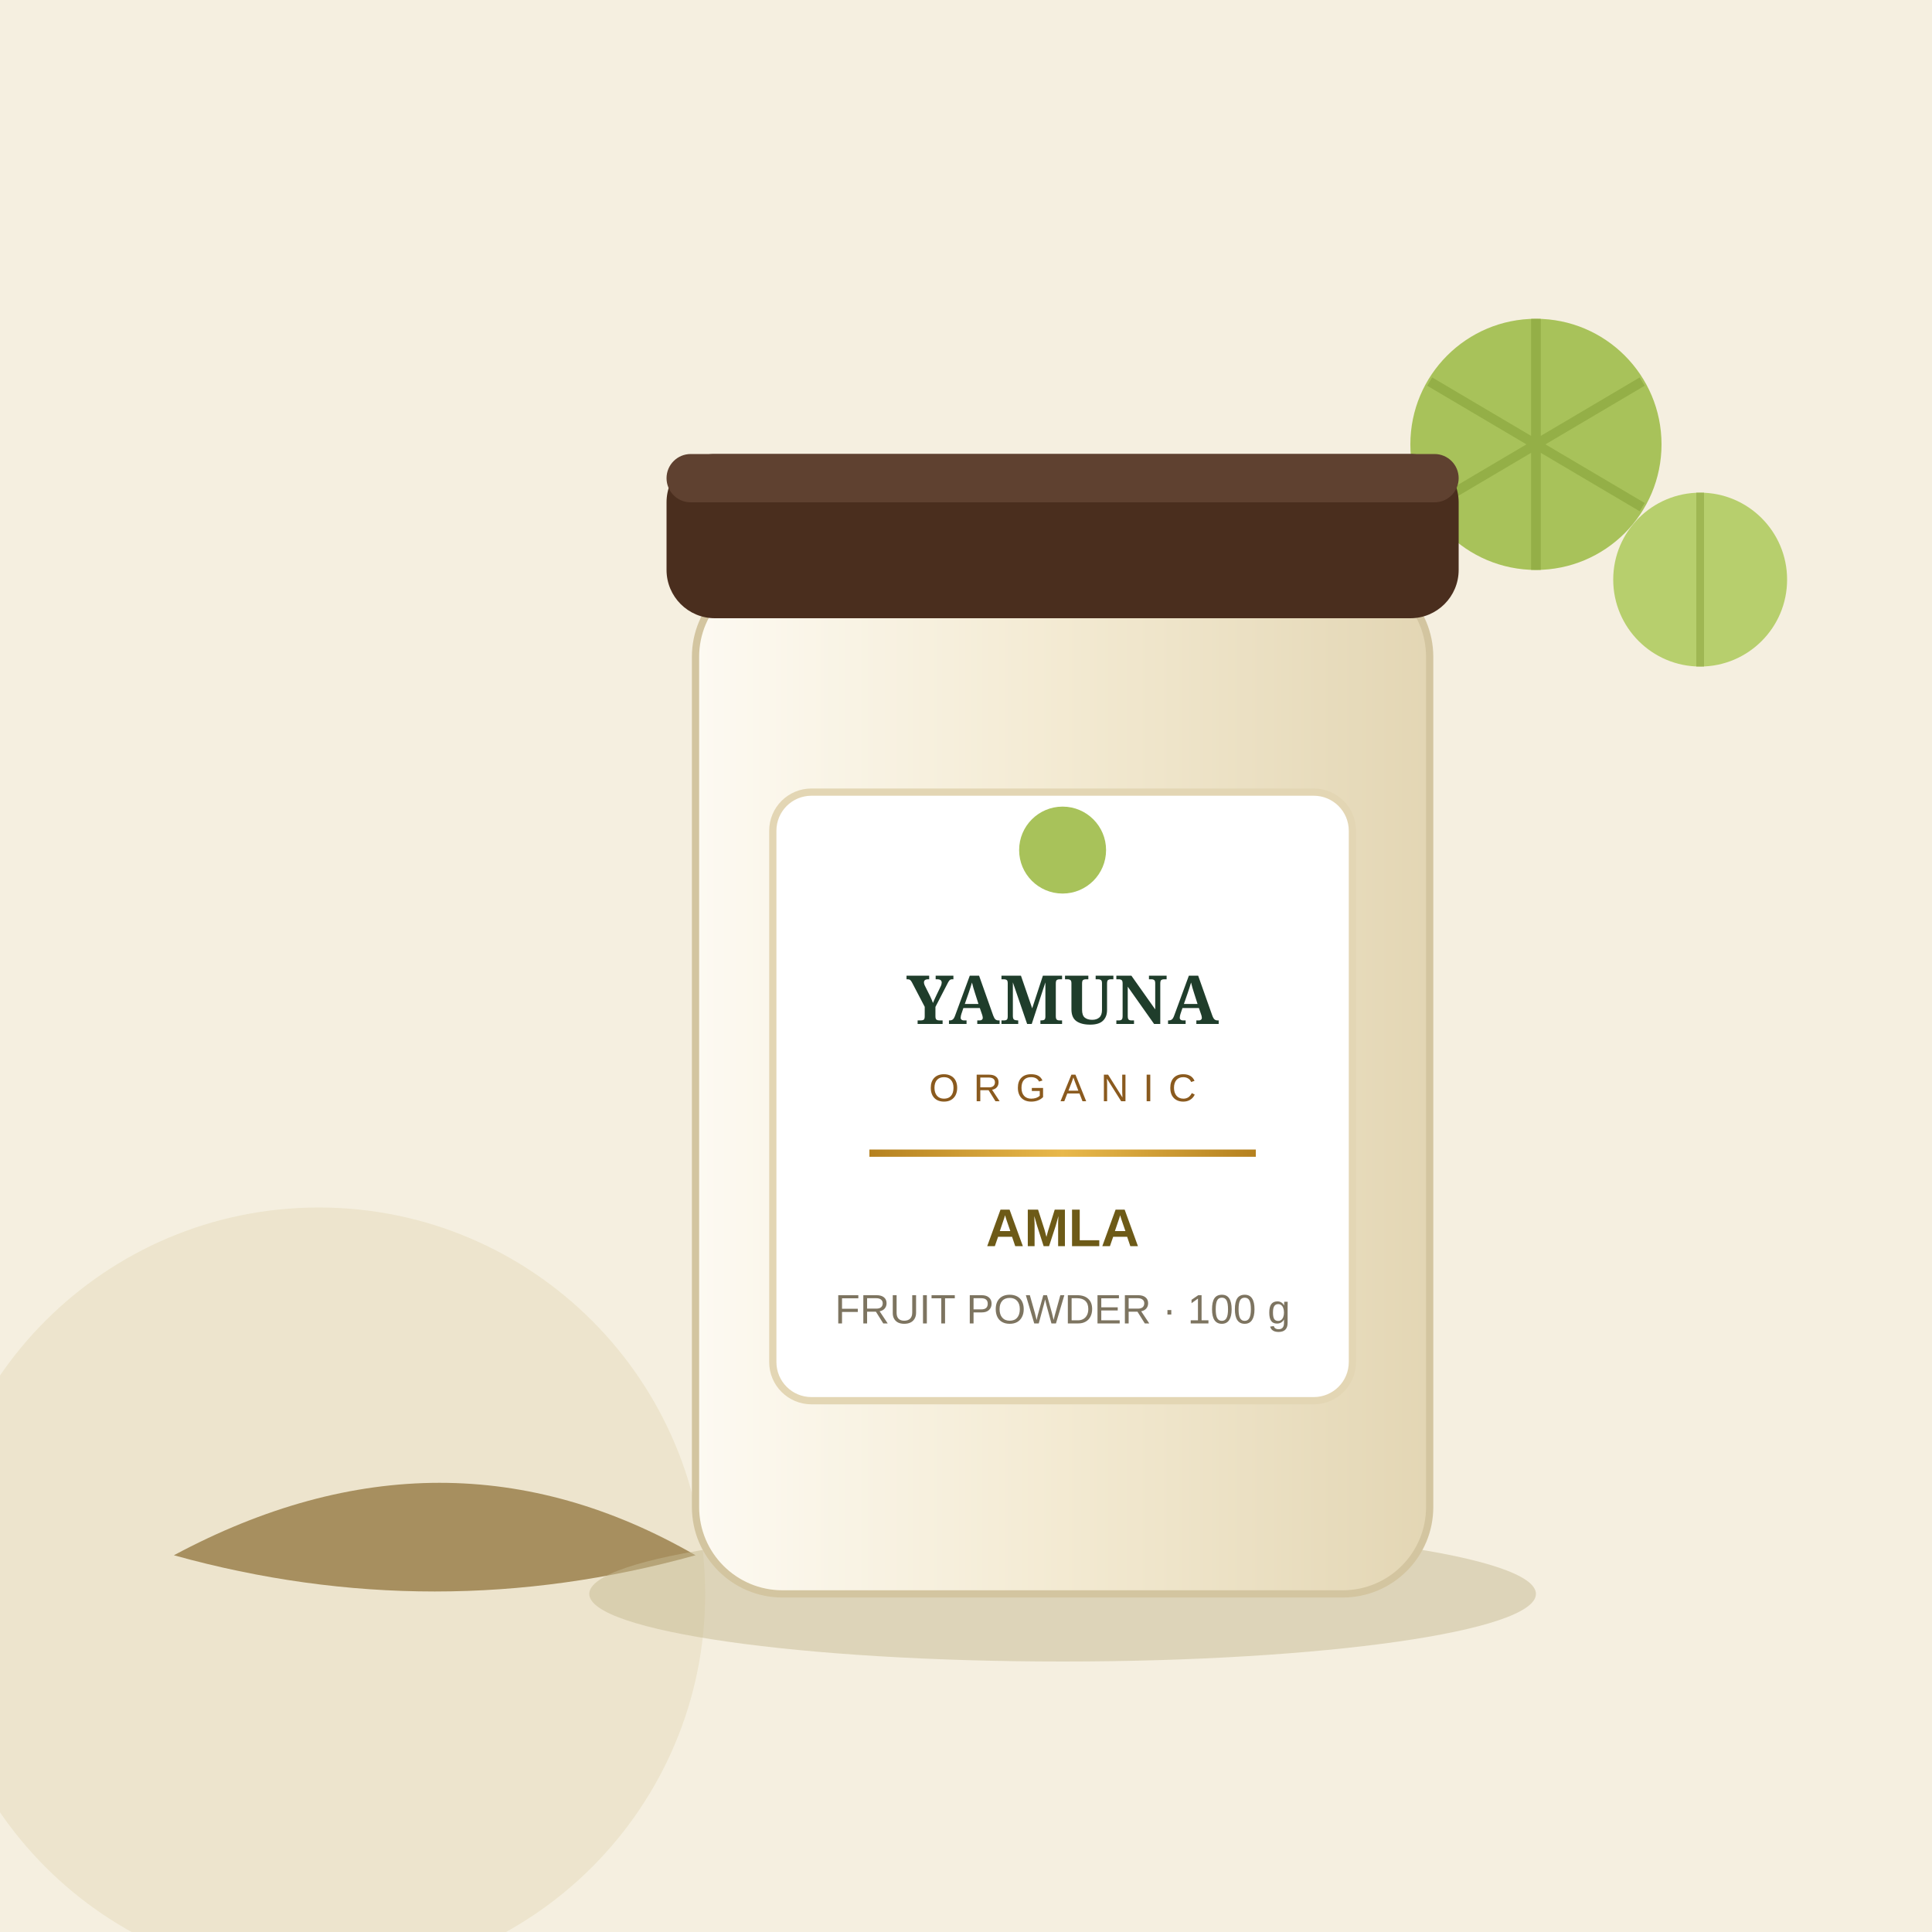
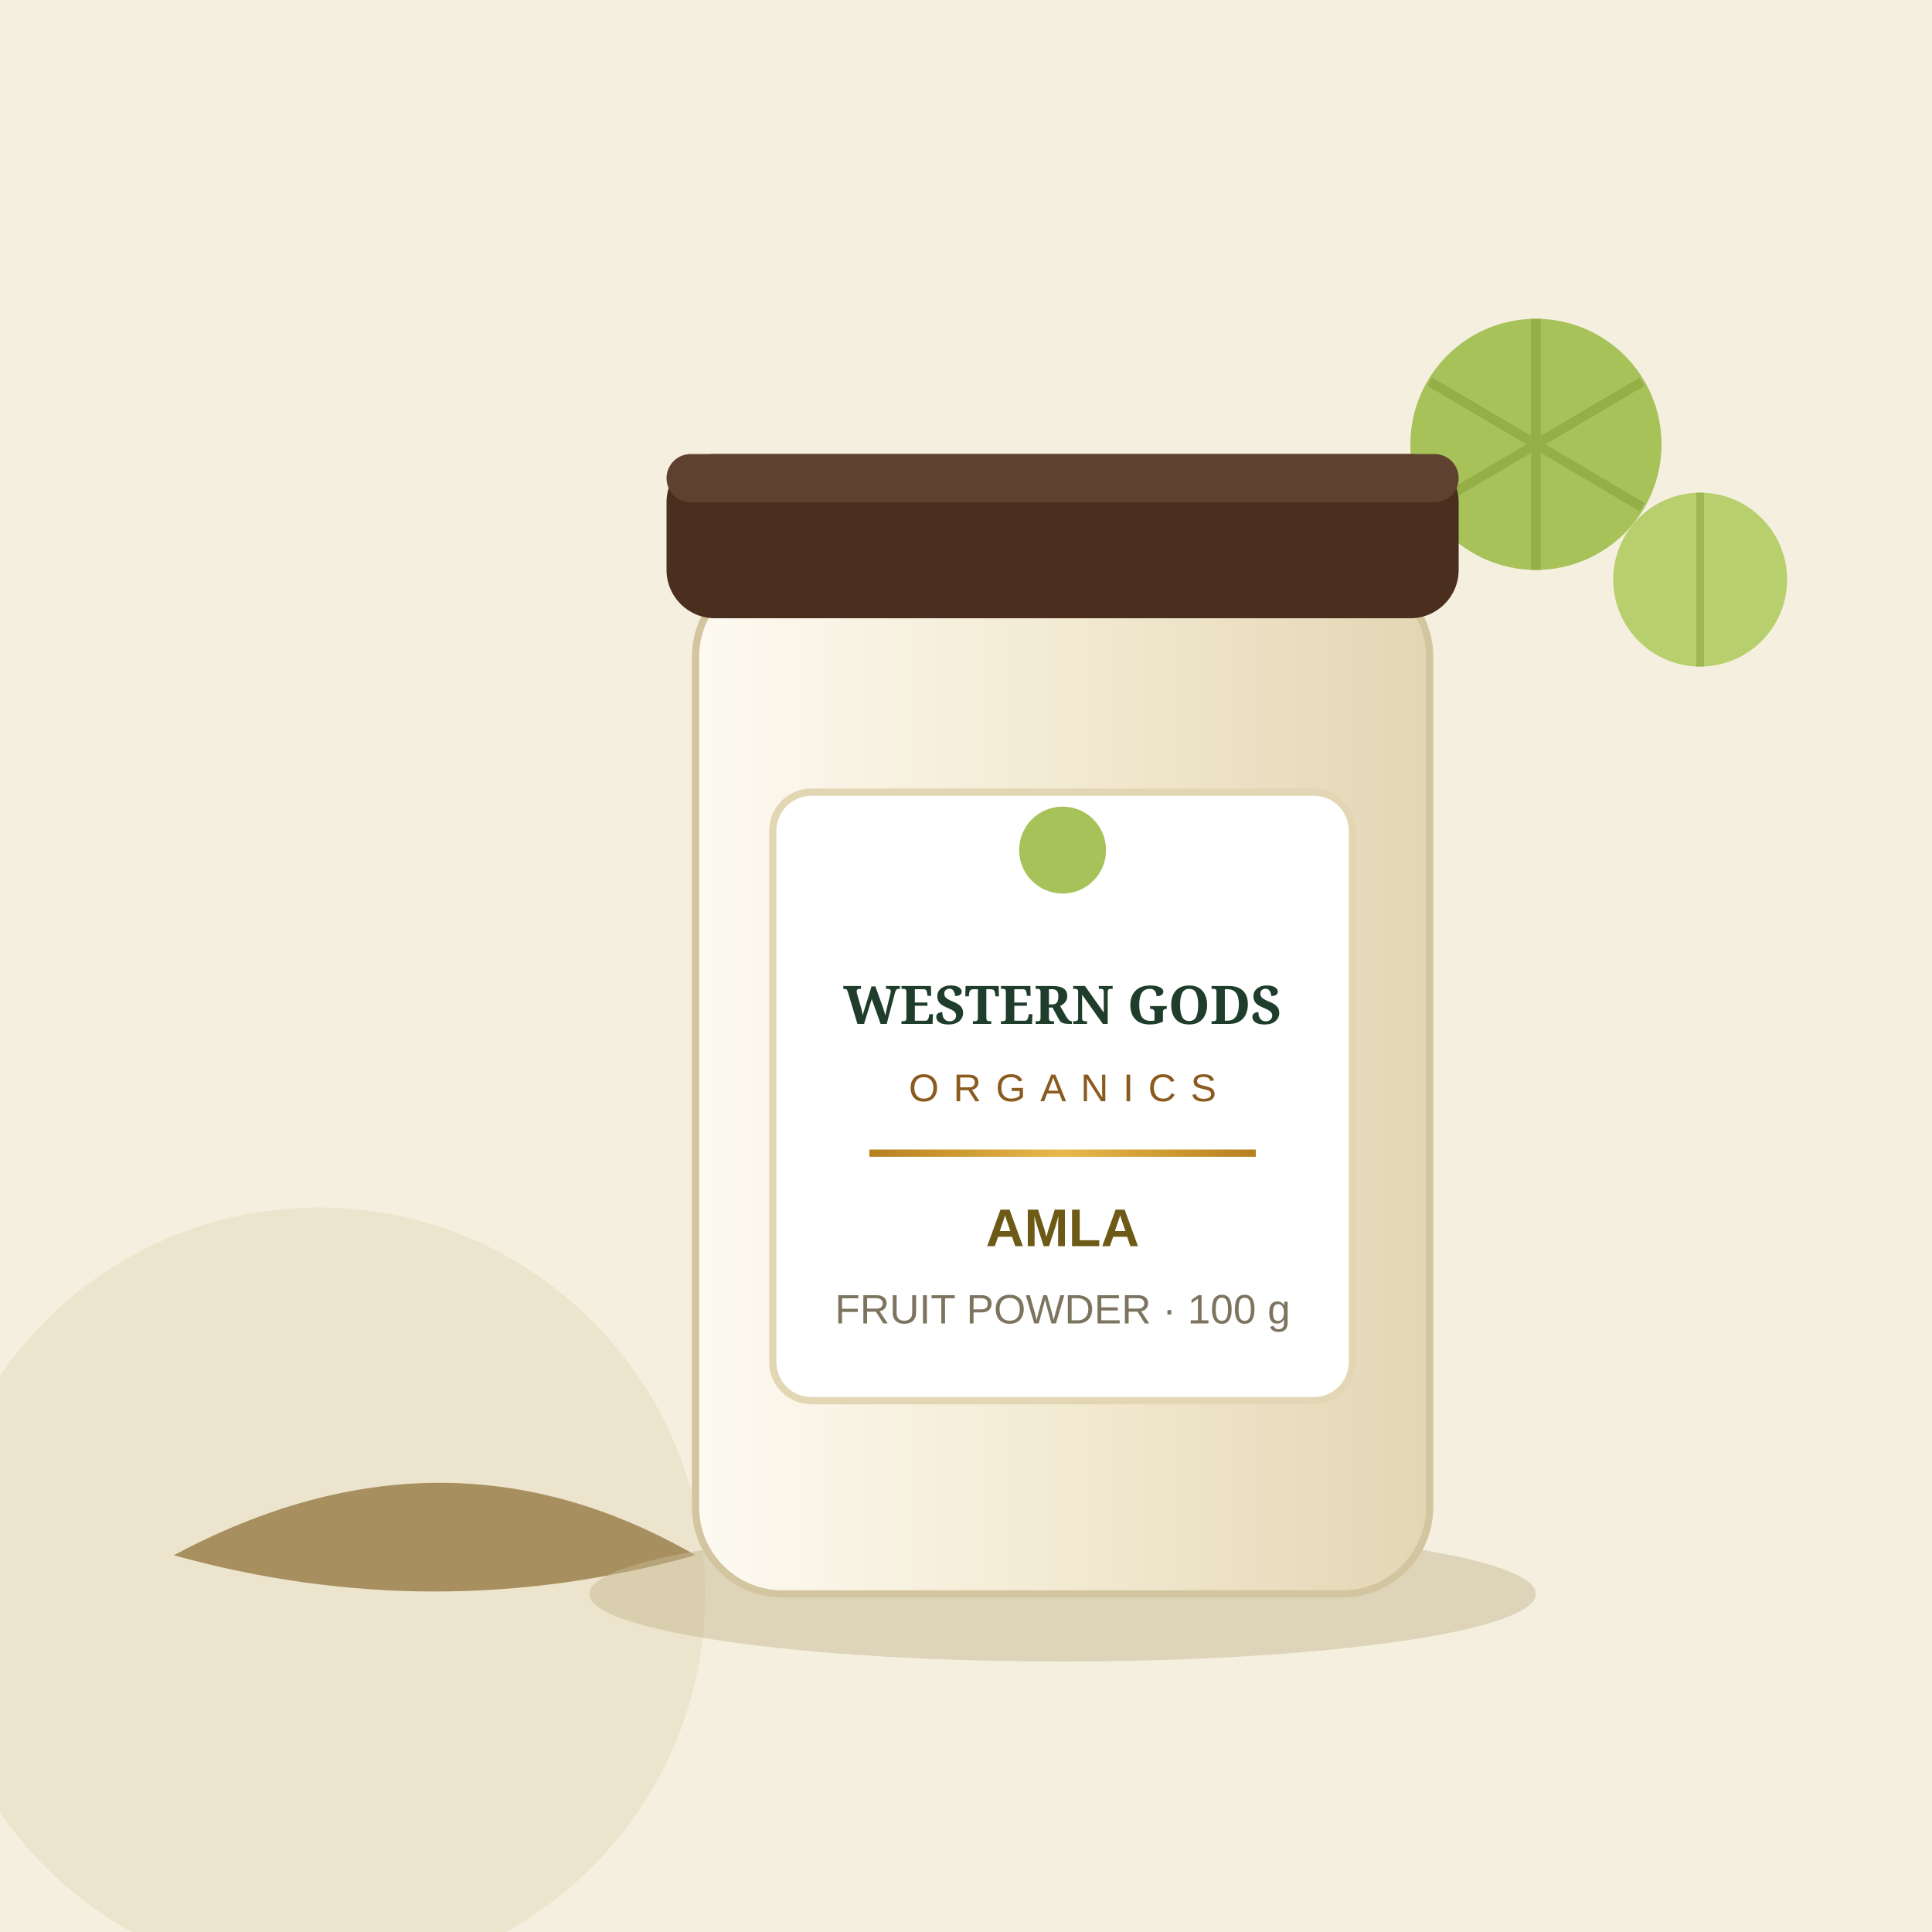
<svg xmlns="http://www.w3.org/2000/svg" width="400" height="400" viewBox="0 0 400 400">
  <defs>
    <linearGradient id="apJar" x1="0%" y1="0%" x2="100%" y2="0%">
      <stop offset="0%" stop-color="#fdfaf2" />
      <stop offset="50%" stop-color="#f3ead2" />
      <stop offset="100%" stop-color="#e3d6b4" />
    </linearGradient>
    <linearGradient id="apGold" x1="0%" y1="0%" x2="100%" y2="0%">
      <stop offset="0%" stop-color="#b5811f" />
      <stop offset="50%" stop-color="#e8b84b" />
      <stop offset="100%" stop-color="#b5811f" />
    </linearGradient>
  </defs>
  <rect width="400" height="400" fill="#f5efe0" />
  <circle cx="66" cy="330" r="80" fill="#e9e0c4" opacity="0.7" />
  <g>
    <circle cx="318" cy="92" r="26" fill="#a8c25a" />
    <path d="M 318 66 v 52 M 296 79 l 44 26 M 296 105 l 44 -26" stroke="#8ba63f" stroke-width="2" opacity="0.7" />
    <circle cx="352" cy="120" r="18" fill="#b7cf6d" />
    <path d="M 352 102 v 36" stroke="#94ad48" stroke-width="1.6" opacity="0.7" />
  </g>
  <path d="M 36 322 q 56 -30 108 0 q -54 15 -108 0 Z" fill="#a78f5f" />
  <ellipse cx="220" cy="330" rx="98" ry="14" fill="#c6ba92" opacity="0.5" />
  <rect x="144" y="118" width="152" height="212" rx="18" fill="url(#apJar)" stroke="#d3c5a0" stroke-width="1.5" />
  <rect x="138" y="94" width="164" height="34" rx="10" fill="#4a2e1e" />
  <rect x="138" y="94" width="164" height="10" rx="5" fill="#5f4130" />
  <rect x="160" y="164" width="120" height="126" rx="8" fill="#ffffff" stroke="#e3d6b4" stroke-width="1.5" />
  <circle cx="220" cy="176" r="9" fill="#a8c25a" />
-   <text x="220" y="212" text-anchor="middle" font-family="Georgia,serif" font-size="14" font-weight="700" fill="#1f3d2b">YAMUNA</text>
-   <text x="220" y="228" text-anchor="middle" font-family="Arial,sans-serif" font-size="8" letter-spacing="3" fill="#8a5a1e">ORGANIC</text>
+   <text x="220" y="212" text-anchor="middle" font-family="Georgia,serif" font-size="11" font-weight="700" fill="#1f3d2b">WESTERN GODS</text>
+   <text x="220" y="228" text-anchor="middle" font-family="Arial,sans-serif" font-size="8" letter-spacing="3" fill="#8a5a1e">ORGANICS</text>
  <rect x="180" y="238" width="80" height="1.5" fill="url(#apGold)" />
  <text x="220" y="258" text-anchor="middle" font-family="Arial,sans-serif" font-size="11" font-weight="700" fill="#6d5a17">AMLA</text>
  <text x="220" y="274" text-anchor="middle" font-family="Arial,sans-serif" font-size="8.5" fill="#7d7460">FRUIT POWDER · 100 g</text>
</svg>
